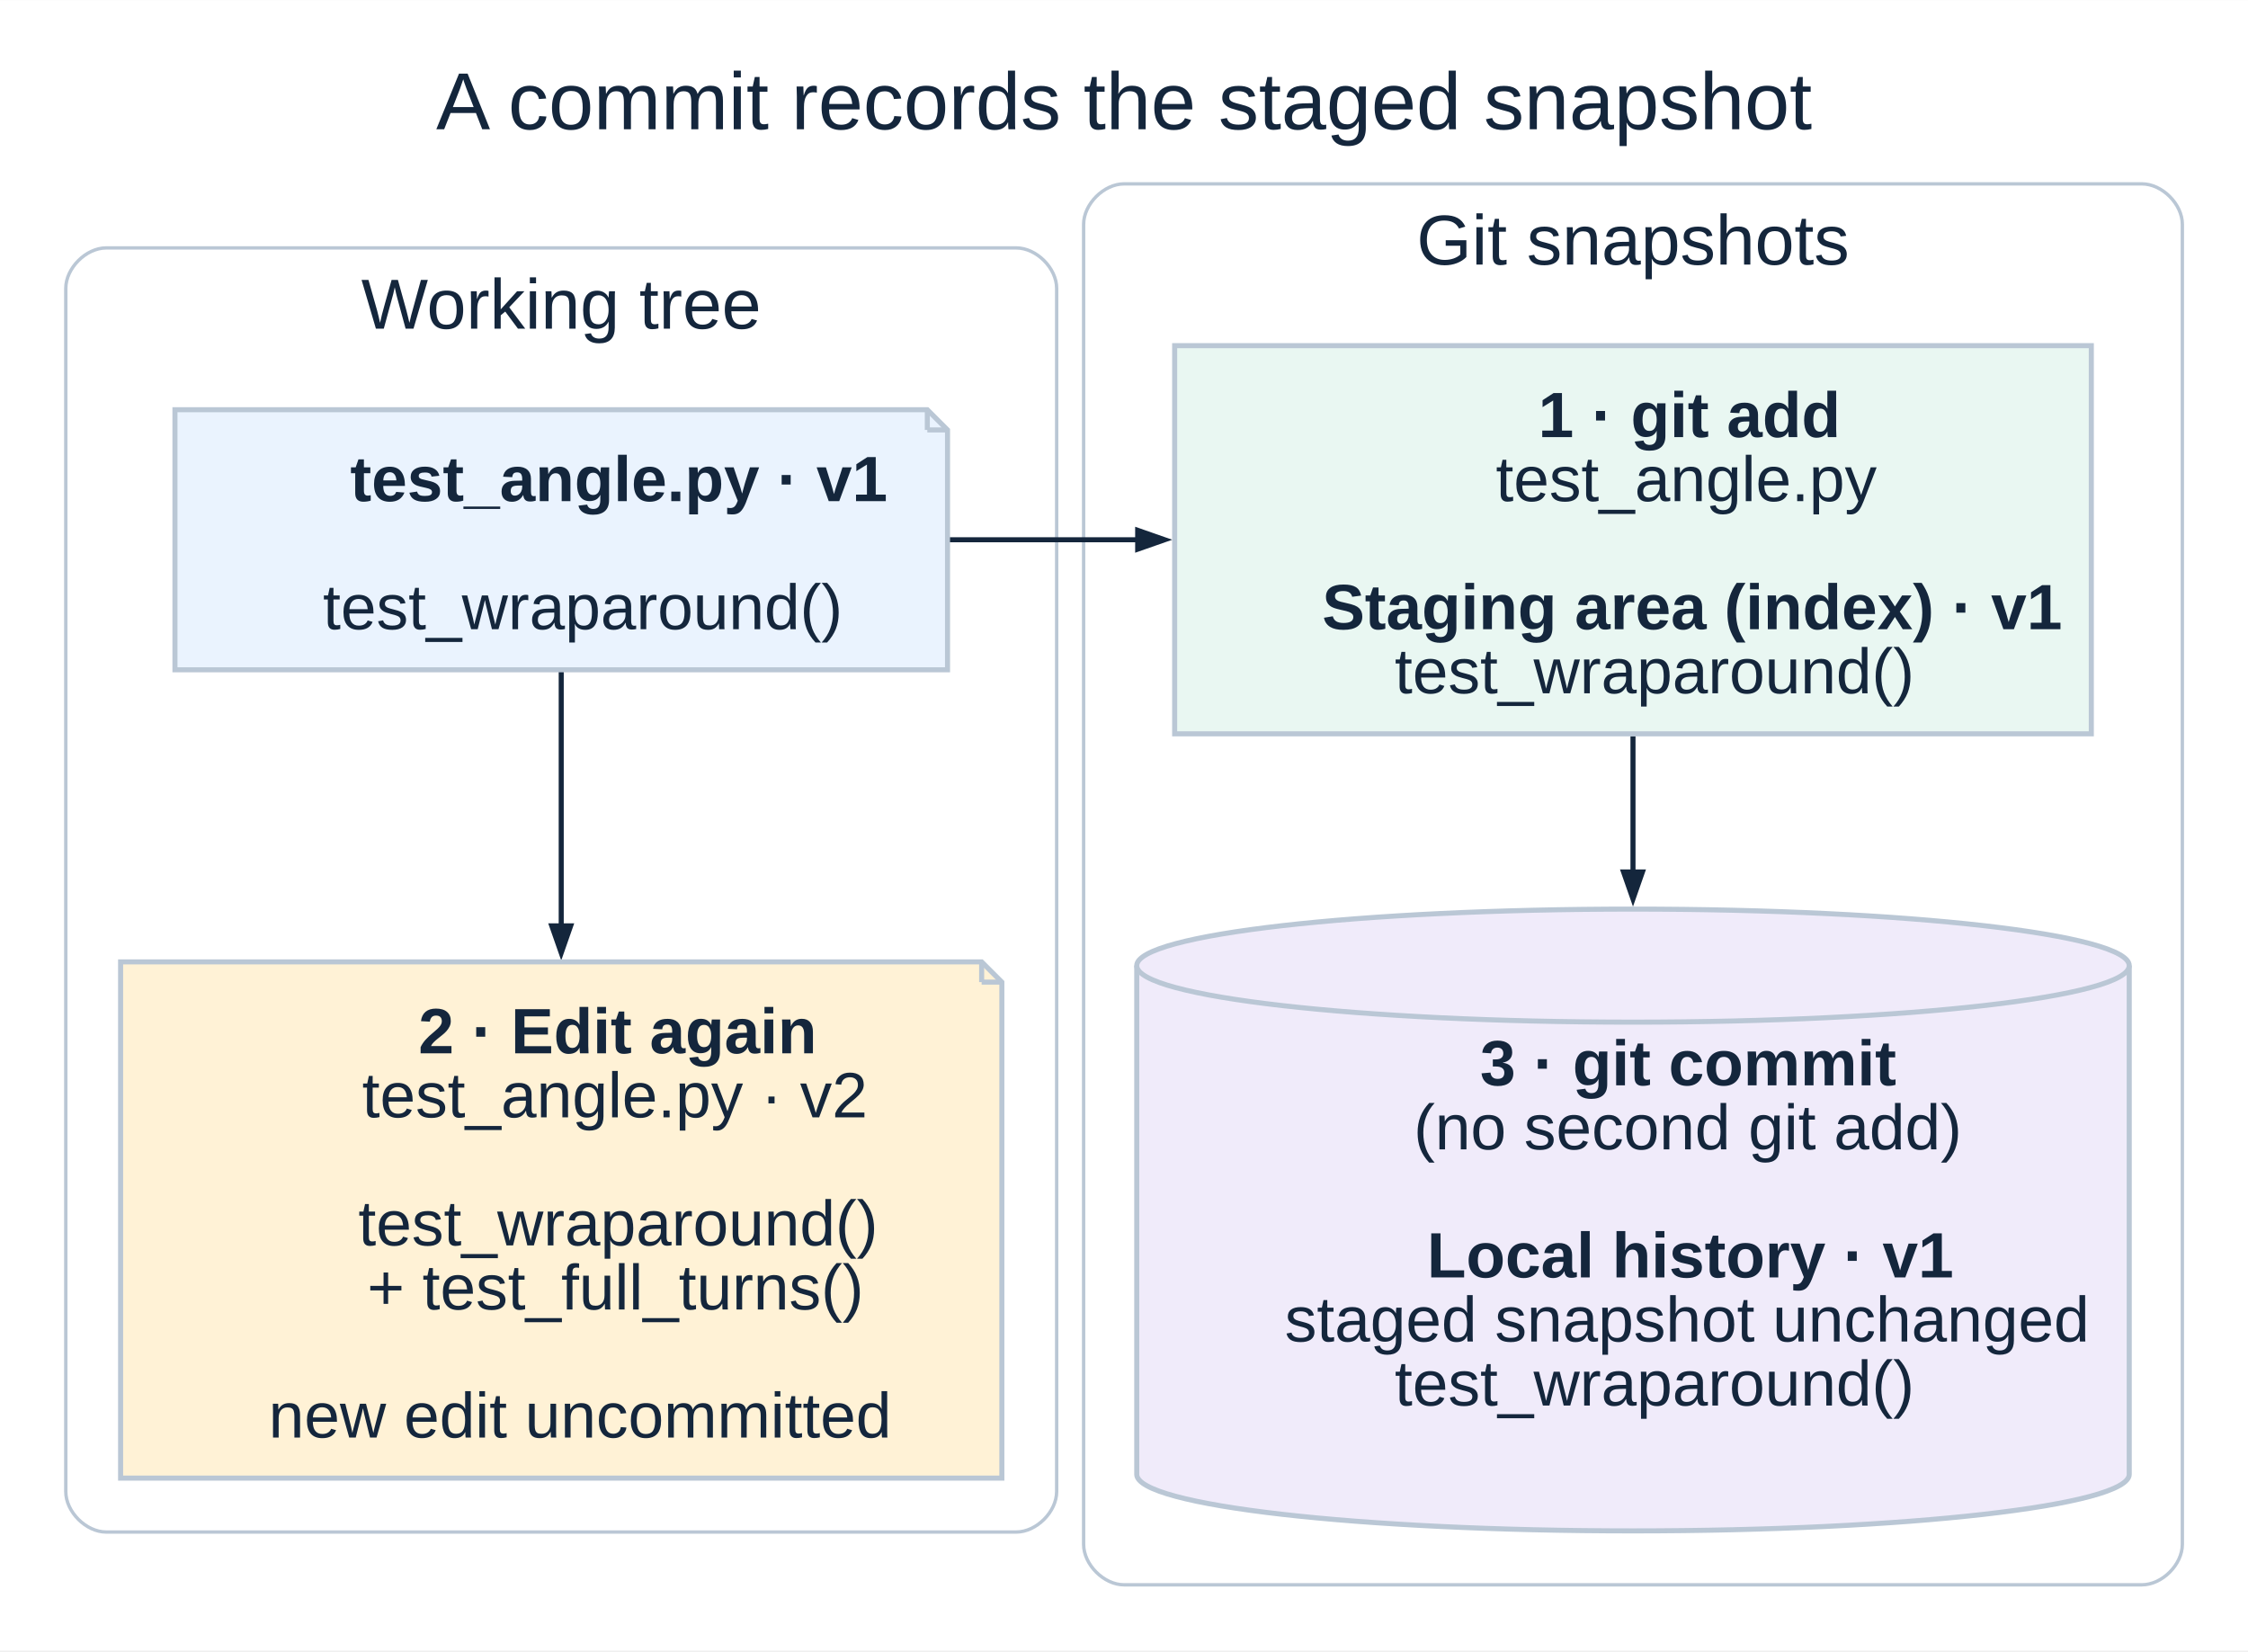
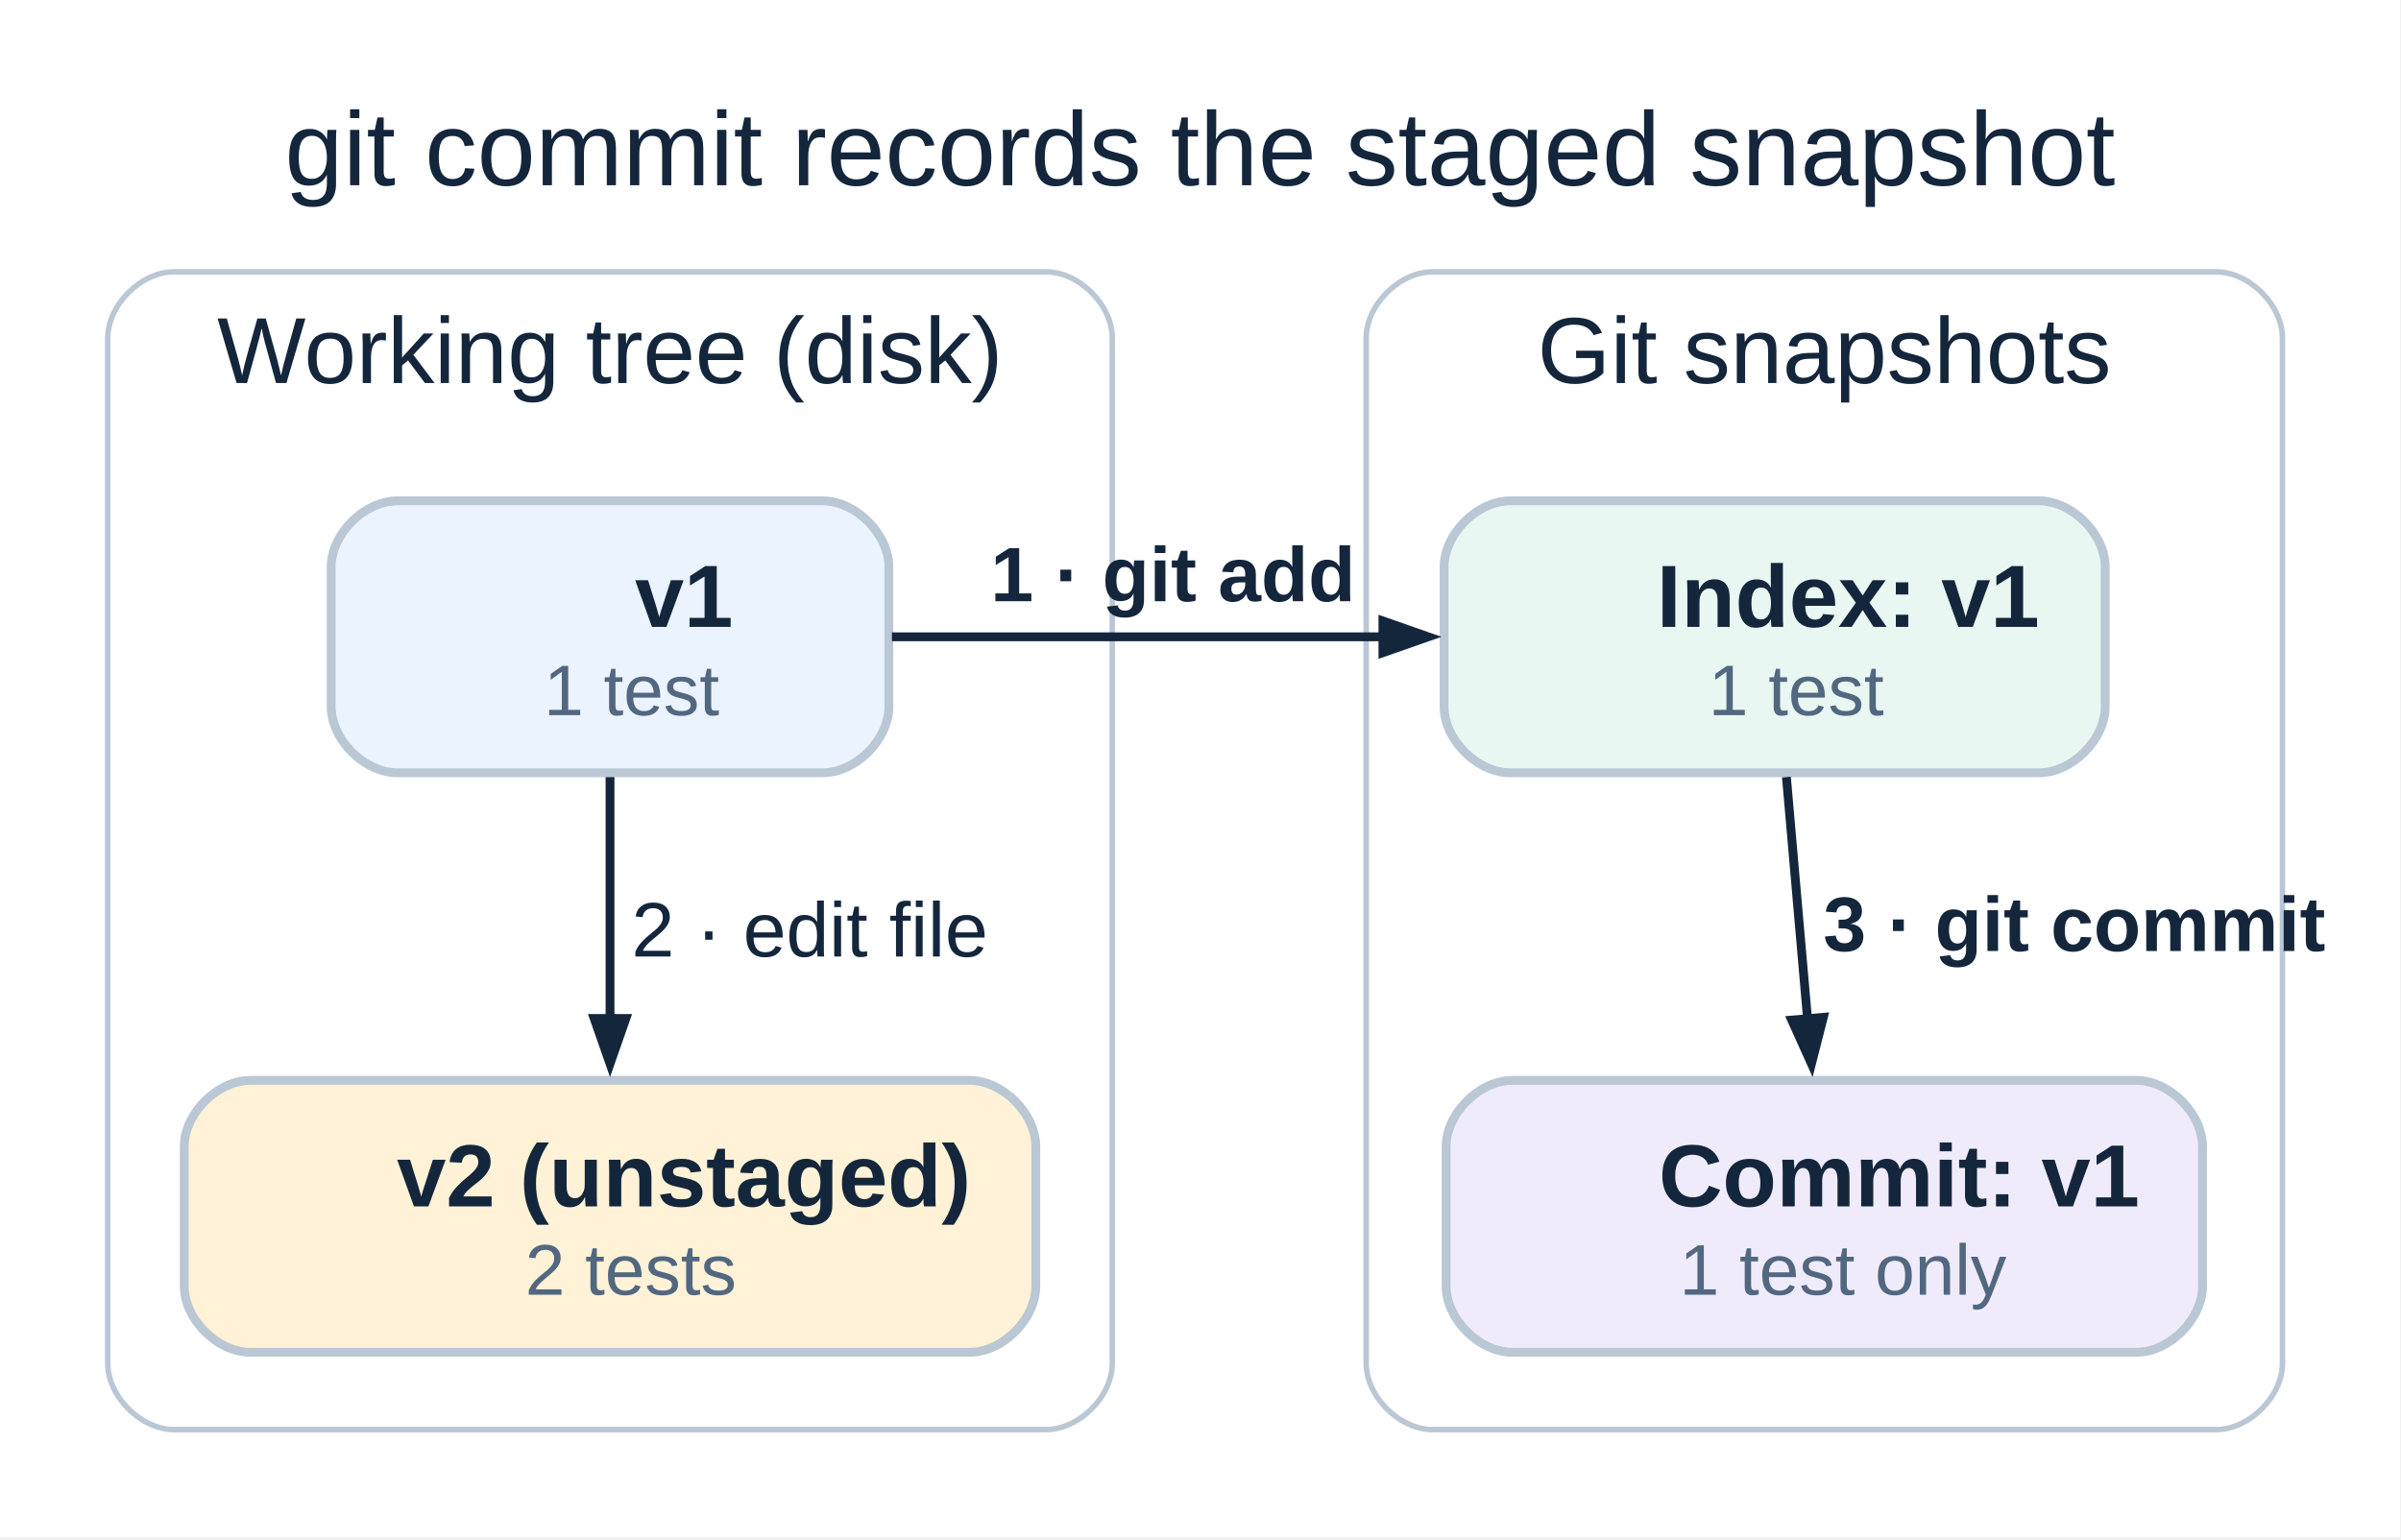
- <svg xmlns="http://www.w3.org/2000/svg" width="720" height="529" viewBox="0.00 0.00 667.00 490.00" role="img" aria-labelledby="git-states-title git-states-desc">
-   <g id="graph0" class="graph" transform="scale(1 1) rotate(0) translate(11.52 478.15)">
-     <polygon fill="white" stroke="none" points="-11.52,11.52 -11.52,-478.15 655.52,-478.15 655.52,11.52 -11.52,11.52" />
-     <text xml:space="preserve" text-anchor="middle" x="322" y="-439.83" font-family="Arial" font-size="24.00" fill="#14263c">A commit records the staged snapshot</text>
+ <svg xmlns="http://www.w3.org/2000/svg" width="435" height="279" viewBox="0.00 0.00 435.00 279.00" role="img" aria-labelledby="git-states-title git-states-desc">
+   <g id="graph0" class="graph" transform="scale(1 1) rotate(0) translate(11.52 267.08)">
+     <polygon fill="white" stroke="none" points="-11.52,11.52 -11.52,-267.08 423.31,-267.08 423.31,11.52 -11.52,11.52" />
+     <text xml:space="preserve" text-anchor="middle" x="205.89" y="-233.51" font-family="Arial" font-size="19.00" fill="#14263c">git commit records the staged snapshot</text>
    <g id="clust1" class="cluster">
-       <path fill="white" stroke="#bac7d5" d="M20,-23.66C20,-23.66 290,-23.66 290,-23.66 296,-23.66 302,-29.66 302,-35.66 302,-35.66 302,-392.63 302,-392.63 302,-398.63 296,-404.63 290,-404.63 290,-404.63 20,-404.63 20,-404.63 14,-404.63 8,-398.63 8,-392.63 8,-392.63 8,-35.65 8,-35.65 8,-29.65 14,-23.66 20,-23.66" />
-       <text xml:space="preserve" text-anchor="middle" x="155" y="-380.68" font-family="Arial" font-size="21.00" fill="#14263c">Working tree</text>
+       <path fill="white" stroke="#bac7d5" d="M20,-8C20,-8 178,-8 178,-8 184,-8 190,-14 190,-20 190,-20 190,-205.81 190,-205.81 190,-211.81 184,-217.81 178,-217.81 178,-217.81 20,-217.81 20,-217.81 14,-217.81 8,-211.81 8,-205.81 8,-205.81 8,-20 8,-20 8,-14 14,-8 20,-8" />
+       <text xml:space="preserve" text-anchor="middle" x="99" y="-197.66" font-family="Arial" font-size="17.00" fill="#14263c">Working tree (disk)</text>
    </g>
    <g id="clust2" class="cluster">
-       <path fill="white" stroke="#bac7d5" d="M322,-8C322,-8 624,-8 624,-8 630,-8 636,-14 636,-20 636,-20 636,-411.63 636,-411.63 636,-417.63 630,-423.63 624,-423.63 624,-423.63 322,-423.63 322,-423.63 316,-423.63 310,-417.63 310,-411.63 310,-411.63 310,-20 310,-20 310,-14 316,-8 322,-8" />
-       <text xml:space="preserve" text-anchor="middle" x="473" y="-399.68" font-family="Arial" font-size="21.00" fill="#14263c">Git snapshots</text>
+       <path fill="white" stroke="#bac7d5" d="M248,-8C248,-8 390,-8 390,-8 396,-8 402,-14 402,-20 402,-20 402,-205.81 402,-205.81 402,-211.81 396,-217.81 390,-217.81 390,-217.81 248,-217.81 248,-217.81 242,-217.81 236,-211.81 236,-205.81 236,-205.81 236,-20 236,-20 236,-14 242,-8 248,-8" />
+       <text xml:space="preserve" text-anchor="middle" x="319" y="-197.66" font-family="Arial" font-size="17.00" fill="#14263c">Git snapshots</text>
+     </g>
+     <g id="node1" class="node">
+       <path fill="#eaf3fe" stroke="#bac7d5" stroke-width="1.6" d="M137.52,-176.31C137.52,-176.31 60.48,-176.31 60.48,-176.31 54.48,-176.31 48.48,-170.31 48.48,-164.31 48.48,-164.31 48.48,-139.03 48.48,-139.03 48.48,-133.03 54.48,-127.03 60.48,-127.03 60.48,-127.03 137.52,-127.03 137.52,-127.03 143.52,-127.03 149.52,-133.03 149.52,-139.03 149.52,-139.03 149.52,-164.31 149.52,-164.31 149.52,-170.31 143.52,-176.31 137.52,-176.31" />
+       <text xml:space="preserve" text-anchor="start" x="76.5" y="-153.47" font-family="Arial" font-size="16.00" fill="#14263c">      </text>
+       <text xml:space="preserve" text-anchor="start" x="103.5" y="-153.47" font-family="Arial" font-weight="bold" font-size="16.00" fill="#14263c">v1</text>
+       <text xml:space="preserve" text-anchor="start" x="60" y="-137.47" font-family="Arial" font-size="16.00" fill="#14263c">      </text>
+       <text xml:space="preserve" text-anchor="start" x="87" y="-137.47" font-family="Arial" font-size="13.00" fill="#526780">1 test</text>
+       <text xml:space="preserve" text-anchor="start" x="120" y="-137.47" font-family="Arial" font-size="16.00" fill="#14263c">    </text>
+     </g>
+     <g id="node2" class="node">
+       <path fill="#fff2d6" stroke="#bac7d5" stroke-width="1.6" d="M164.14,-71.28C164.14,-71.28 33.86,-71.28 33.86,-71.28 27.86,-71.28 21.86,-65.28 21.86,-59.28 21.86,-59.28 21.86,-34 21.86,-34 21.86,-28 27.86,-22 33.86,-22 33.86,-22 164.14,-22 164.14,-22 170.14,-22 176.14,-28 176.14,-34 176.14,-34 176.14,-59.28 176.14,-59.28 176.14,-65.28 170.14,-71.28 164.14,-71.28" />
+       <text xml:space="preserve" text-anchor="start" x="33.38" y="-48.44" font-family="Arial" font-size="16.00" fill="#14263c">      </text>
+       <text xml:space="preserve" text-anchor="start" x="60.38" y="-48.44" font-family="Arial" font-weight="bold" font-size="16.00" fill="#14263c">v2 (unstaged)</text>
+       <text xml:space="preserve" text-anchor="start" x="56.62" y="-32.44" font-family="Arial" font-size="16.00" fill="#14263c">      </text>
+       <text xml:space="preserve" text-anchor="start" x="83.62" y="-32.44" font-family="Arial" font-size="13.00" fill="#526780">2 tests</text>
+       <text xml:space="preserve" text-anchor="start" x="123.38" y="-32.44" font-family="Arial" font-size="16.00" fill="#14263c">    </text>
    </g>
    <g id="edge2" class="edge">
-       <path fill="none" stroke="#14263c" stroke-width="1.5" d="M155,-279C155,-257.51 155,-229.73 155,-203.27" />
-       <polygon fill="#14263c" stroke="#14263c" stroke-width="1.5" points="157.8,-203.49 155,-195.49 152.2,-203.49 157.8,-203.49" />
+       <path fill="none" stroke="#14263c" stroke-width="1.6" d="M99,-126.25C99,-113.17 99,-96.82 99,-82.42" />
+       <polygon fill="#14263c" stroke="#14263c" stroke-width="1.6" points="101.87,-82.5 99,-74.3 96.13,-82.5 101.87,-82.5" />
+       <text xml:space="preserve" text-anchor="start" x="99" y="-93.73" font-family="Arial" font-size="14.00" fill="#14263c"> 2 · edit file </text>
+     </g>
+     <g id="node3" class="node">
+       <path fill="#e9f7f2" stroke="#bac7d5" stroke-width="1.6" d="M357.89,-176.31C357.89,-176.31 262.11,-176.31 262.11,-176.31 256.11,-176.31 250.11,-170.31 250.11,-164.31 250.11,-164.31 250.11,-139.03 250.11,-139.03 250.11,-133.03 256.11,-127.03 262.11,-127.03 262.11,-127.03 357.89,-127.03 357.89,-127.03 363.89,-127.03 369.89,-133.03 369.89,-139.03 369.89,-139.03 369.89,-164.31 369.89,-164.31 369.89,-170.31 363.89,-176.31 357.89,-176.31" />
+       <text xml:space="preserve" text-anchor="start" x="261.62" y="-153.47" font-family="Arial" font-size="16.00" fill="#14263c">      </text>
+       <text xml:space="preserve" text-anchor="start" x="288.62" y="-153.47" font-family="Arial" font-weight="bold" font-size="16.00" fill="#14263c">Index: v1</text>
+       <text xml:space="preserve" text-anchor="start" x="271" y="-137.47" font-family="Arial" font-size="16.00" fill="#14263c">      </text>
+       <text xml:space="preserve" text-anchor="start" x="298" y="-137.47" font-family="Arial" font-size="13.00" fill="#526780">1 test</text>
+       <text xml:space="preserve" text-anchor="start" x="331" y="-137.47" font-family="Arial" font-size="16.00" fill="#14263c">    </text>
    </g>
    <g id="edge1" class="edge">
-       <path fill="none" stroke="#14263c" stroke-width="1.5" d="M270.04,-318.05C282.46,-318.05 305.61,-318.05 326.17,-318.05" />
-       <polygon fill="#14263c" stroke="#14263c" stroke-width="1.5" points="326.04,-320.85 334.04,-318.05 326.04,-315.25 326.04,-320.85" />
+       <path fill="none" stroke="#14263c" stroke-width="1.6" d="M150.08,-151.67C176.8,-151.67 209.94,-151.67 239.1,-151.67" />
+       <polygon fill="#14263c" stroke="#14263c" stroke-width="1.6" points="239.03,-154.54 247.23,-151.67 239.03,-148.8 239.03,-154.54" />
+       <text xml:space="preserve" text-anchor="start" x="164.19" y="-158.12" font-family="Arial" font-size="14.00" fill="#14263c"> </text>
+       <text xml:space="preserve" text-anchor="start" x="167.94" y="-158.12" font-family="Arial" font-weight="bold" font-size="14.00" fill="#14263c">1 · git add</text>
+       <text xml:space="preserve" text-anchor="start" x="231.69" y="-158.12" font-family="Arial" font-size="14.00" fill="#14263c"> </text>
+     </g>
+     <g id="node4" class="node">
+       <path fill="#f0ebfa" stroke="#bac7d5" stroke-width="1.6" d="M375.52,-71.28C375.52,-71.28 262.48,-71.28 262.48,-71.28 256.48,-71.28 250.48,-65.28 250.48,-59.28 250.48,-59.28 250.48,-34 250.48,-34 250.48,-28 256.48,-22 262.48,-22 262.48,-22 375.52,-22 375.52,-22 381.52,-22 387.52,-28 387.52,-34 387.52,-34 387.52,-59.28 387.52,-59.28 387.52,-65.28 381.52,-71.28 375.52,-71.28" />
+       <text xml:space="preserve" text-anchor="start" x="262" y="-48.44" font-family="Arial" font-size="16.00" fill="#14263c">      </text>
+       <text xml:space="preserve" text-anchor="start" x="289" y="-48.44" font-family="Arial" font-weight="bold" font-size="16.00" fill="#14263c">Commit: v1</text>
+       <text xml:space="preserve" text-anchor="start" x="265.75" y="-32.44" font-family="Arial" font-size="16.00" fill="#14263c">      </text>
+       <text xml:space="preserve" text-anchor="start" x="292.75" y="-32.44" font-family="Arial" font-size="13.00" fill="#526780">1 test only</text>
+       <text xml:space="preserve" text-anchor="start" x="354.25" y="-32.44" font-family="Arial" font-size="16.00" fill="#14263c">    </text>
    </g>
    <g id="edge3" class="edge">
-       <path fill="none" stroke="#14263c" stroke-width="1.5" d="M473,-259.79C473,-247.08 473,-233.23 473,-219.33" />
-       <polygon fill="#14263c" stroke="#14263c" stroke-width="1.5" points="475.8,-219.48 473,-211.48 470.2,-219.48 475.8,-219.48" />
-     </g>
-     <g id="node1" class="node">
-       <polygon fill="#eaf3fe" stroke="#bac7d5" stroke-width="1.5" points="263.62,-356.63 40.39,-356.63 40.39,-279.47 269.62,-279.47 269.62,-350.63 263.62,-356.63" />
-       <polyline fill="none" stroke="#bac7d5" stroke-width="1.5" points="263.62,-356.63 263.62,-350.63" />
-       <polyline fill="none" stroke="#bac7d5" stroke-width="1.5" points="269.62,-350.63 263.62,-350.63" />
-       <text xml:space="preserve" text-anchor="start" x="60.88" y="-329.5" font-family="Arial" font-size="19.00" fill="#14263c">      </text>
-       <text xml:space="preserve" text-anchor="start" x="92.38" y="-329.5" font-family="Arial" font-weight="bold" font-size="19.00" fill="#14263c">test_angle.py · v1</text>
-       <text xml:space="preserve" text-anchor="start" x="52.62" y="-291.5" font-family="Arial" font-size="19.00" fill="#14263c">      test_wraparound()    </text>
-     </g>
-     <g id="node2" class="node">
-       <polygon fill="#fff2d6" stroke="#bac7d5" stroke-width="1.5" points="279.74,-192.81 24.26,-192.81 24.26,-39.66 285.74,-39.66 285.74,-186.81 279.74,-192.81" />
-       <polyline fill="none" stroke="#bac7d5" stroke-width="1.5" points="279.74,-192.81 279.74,-186.81" />
-       <polyline fill="none" stroke="#bac7d5" stroke-width="1.5" points="285.74,-186.81 279.74,-186.81" />
-       <text xml:space="preserve" text-anchor="start" x="81.12" y="-165.69" font-family="Arial" font-size="19.00" fill="#14263c">      </text>
-       <text xml:space="preserve" text-anchor="start" x="112.62" y="-165.69" font-family="Arial" font-weight="bold" font-size="19.00" fill="#14263c">2 · Edit again</text>
-       <text xml:space="preserve" text-anchor="start" x="64.25" y="-146.69" font-family="Arial" font-size="19.00" fill="#14263c">      test_angle.py · v2</text>
-       <text xml:space="preserve" text-anchor="start" x="63.12" y="-108.69" font-family="Arial" font-size="19.00" fill="#14263c">      test_wraparound()</text>
-       <text xml:space="preserve" text-anchor="start" x="65.75" y="-89.69" font-family="Arial" font-size="19.00" fill="#14263c">      + test_full_turns()</text>
-       <text xml:space="preserve" text-anchor="start" x="36.5" y="-51.69" font-family="Arial" font-size="19.00" fill="#14263c">      new edit uncommitted    </text>
-     </g>
-     <g id="node3" class="node">
-       <polygon fill="#e9f7f2" stroke="#bac7d5" stroke-width="1.5" points="608.99,-375.63 337.01,-375.63 337.01,-260.47 608.99,-260.47 608.99,-375.63" />
-       <text xml:space="preserve" text-anchor="start" x="413.38" y="-348.5" font-family="Arial" font-size="19.00" fill="#14263c">      </text>
-       <text xml:space="preserve" text-anchor="start" x="444.88" y="-348.5" font-family="Arial" font-weight="bold" font-size="19.00" fill="#14263c">1 · git add</text>
-       <text xml:space="preserve" text-anchor="start" x="400.62" y="-329.5" font-family="Arial" font-size="19.00" fill="#14263c">      test_angle.py</text>
-       <text xml:space="preserve" text-anchor="start" x="349.25" y="-291.5" font-family="Arial" font-size="19.00" fill="#14263c">      </text>
-       <text xml:space="preserve" text-anchor="start" x="380.75" y="-291.5" font-family="Arial" font-weight="bold" font-size="19.00" fill="#14263c">Staging area (index) · v1</text>
-       <text xml:space="preserve" text-anchor="start" x="370.62" y="-272.5" font-family="Arial" font-size="19.00" fill="#14263c">      test_wraparound()    </text>
-     </g>
-     <g id="node4" class="node">
-       <path fill="#f0ebfa" stroke="#bac7d5" stroke-width="1.5" d="M620.24,-191.7C620.24,-200.95 554.24,-208.47 473,-208.47 391.76,-208.47 325.76,-200.95 325.76,-191.7 325.76,-191.7 325.76,-40.77 325.76,-40.77 325.76,-31.52 391.76,-24 473,-24 554.24,-24 620.24,-31.52 620.24,-40.77 620.24,-40.77 620.24,-191.7 620.24,-191.7" />
-       <path fill="none" stroke="#bac7d5" stroke-width="1.5" d="M620.24,-191.7C620.24,-182.45 554.24,-174.93 473,-174.93 391.76,-174.93 325.76,-182.45 325.76,-191.7" />
-       <text xml:space="preserve" text-anchor="start" x="396.12" y="-156.19" font-family="Arial" font-size="19.00" fill="#14263c">      </text>
-       <text xml:space="preserve" text-anchor="start" x="427.62" y="-156.19" font-family="Arial" font-weight="bold" font-size="19.00" fill="#14263c">3 · git commit</text>
-       <text xml:space="preserve" text-anchor="start" x="376.25" y="-137.19" font-family="Arial" font-size="19.00" fill="#14263c">      (no second git add)</text>
-       <text xml:space="preserve" text-anchor="start" x="380.38" y="-99.19" font-family="Arial" font-size="19.00" fill="#14263c">      </text>
-       <text xml:space="preserve" text-anchor="start" x="411.88" y="-99.19" font-family="Arial" font-weight="bold" font-size="19.00" fill="#14263c">Local history · v1</text>
-       <text xml:space="preserve" text-anchor="start" x="338" y="-80.19" font-family="Arial" font-size="19.00" fill="#14263c">      staged snapshot unchanged</text>
-       <text xml:space="preserve" text-anchor="start" x="370.62" y="-61.19" font-family="Arial" font-size="19.00" fill="#14263c">      test_wraparound()    </text>
+       <path fill="none" stroke="#14263c" stroke-width="1.6" d="M312.13,-126.25C313.28,-113.17 314.7,-96.82 315.96,-82.42" />
+       <polygon fill="#14263c" stroke="#14263c" stroke-width="1.6" points="318.82,-82.71 316.67,-74.29 313.1,-82.21 318.82,-82.71" />
+       <text xml:space="preserve" text-anchor="start" x="315.04" y="-94.73" font-family="Arial" font-size="14.00" fill="#14263c"> </text>
+       <text xml:space="preserve" text-anchor="start" x="318.79" y="-94.73" font-family="Arial" font-weight="bold" font-size="14.00" fill="#14263c">3 · git commit</text>
+       <text xml:space="preserve" text-anchor="start" x="408.04" y="-94.73" font-family="Arial" font-size="14.00" fill="#14263c"> </text>
    </g>
  </g>
</svg>
